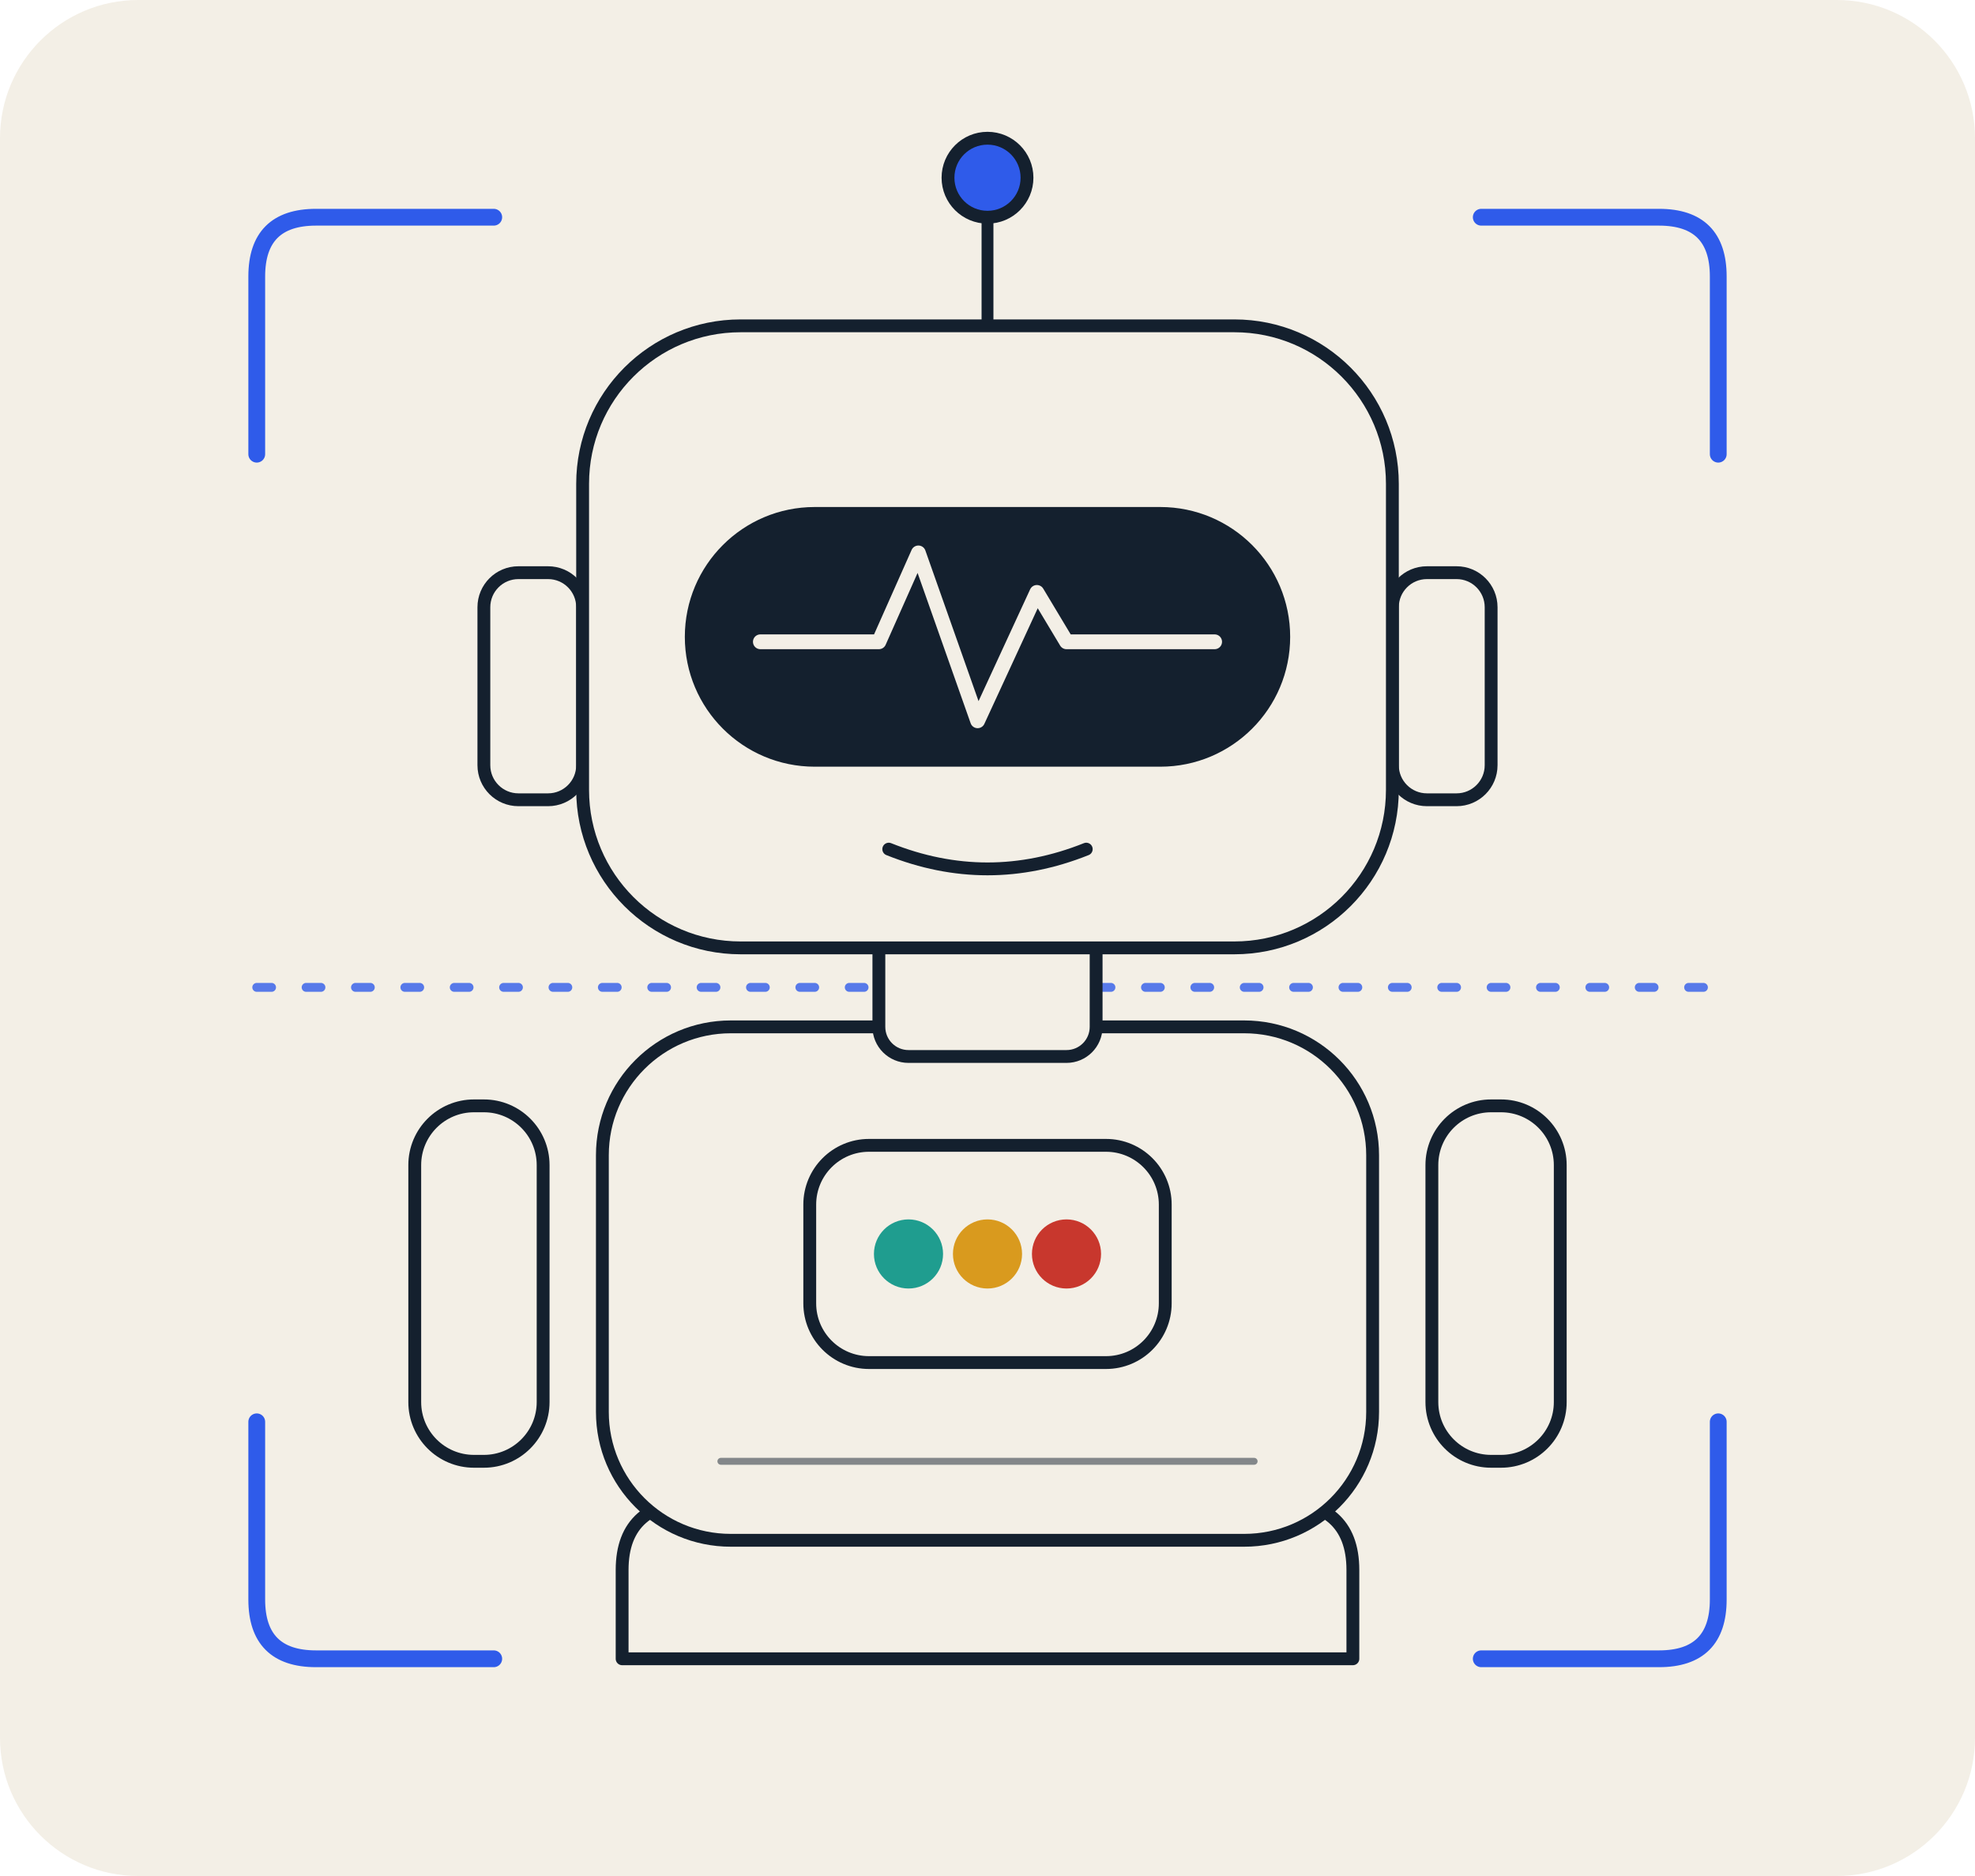
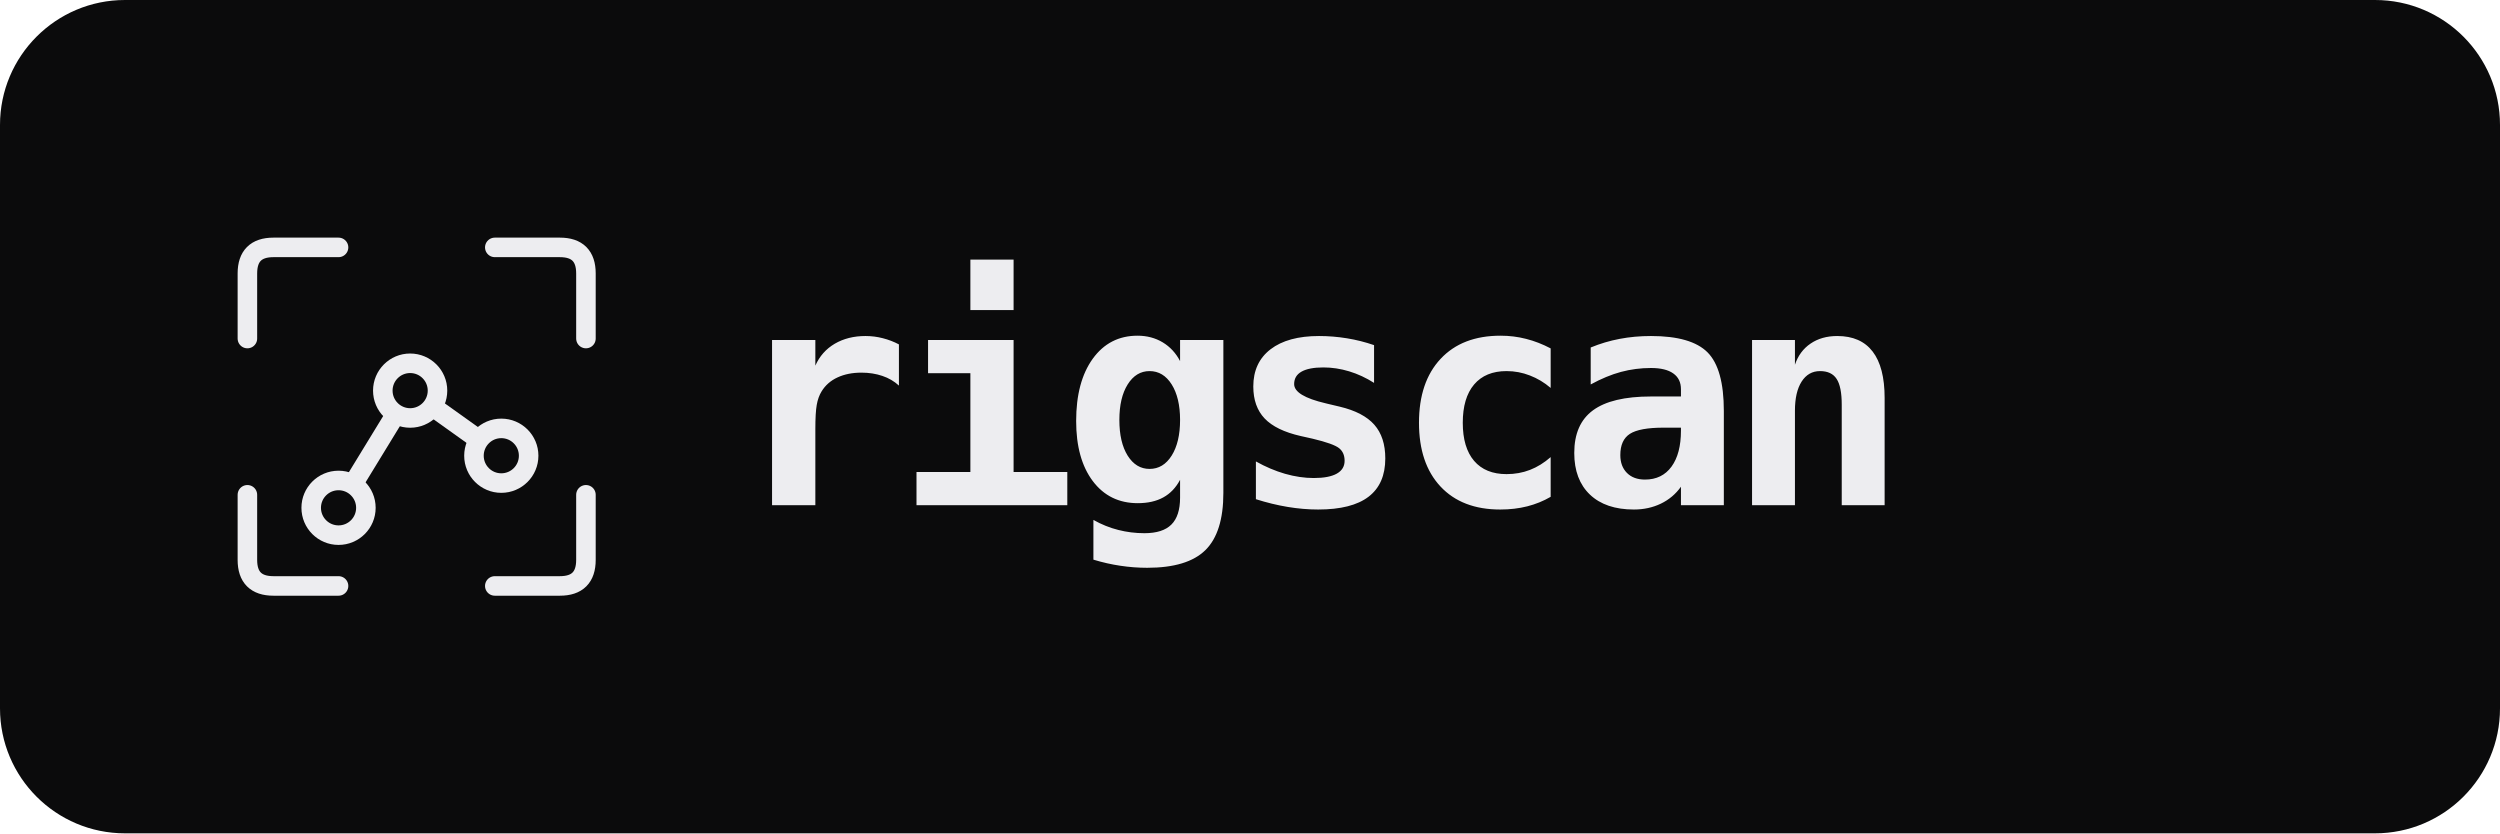
- <svg xmlns="http://www.w3.org/2000/svg" viewBox="0 0 400 380" width="400" height="380" role="img" aria-label="Rigscan: a robot inside a scanner frame, a pulse line across its visor" fill="none" stroke="#14202E" stroke-width="2.6" stroke-linejoin="round" stroke-linecap="round">
-   <rect width="400" height="380" rx="28" fill="#F3EFE6" stroke="none" />
-   <g stroke="#2F5BEA" stroke-width="3.4">
-     <path d="M52 92V56Q52 44 64 44H100M300 44H336Q348 44 348 56V92M348 288V324Q348 336 336 336H300M100 336H64Q52 336 52 324V288" />
+ <svg xmlns="http://www.w3.org/2000/svg" viewBox="0 0 480 160" width="480" height="160" role="img" aria-label="Rigscan">
+   <rect width="480" height="160" rx="24" fill="#0B0B0C" />
+   <g transform="translate(40 40) scale(1.25)">
+     <path d="M6 20V10Q6 6 10 6H20M44 6H54Q58 6 58 10V20M58 44V54Q58 58 54 58H44M20 58H10Q6 58 6 54V44" fill="none" stroke="#EDEDF0" stroke-width="3" stroke-linecap="round" stroke-linejoin="round" />
+     <path d="M20 46L31 28L45 38" fill="none" stroke="#EDEDF0" stroke-width="3" stroke-linecap="round" stroke-linejoin="round" />
+     <circle cx="20" cy="46" r="4.2" fill="#0B0B0C" stroke="#EDEDF0" stroke-width="3" />
+     <circle cx="31" cy="28" r="4.2" fill="#0B0B0C" stroke="#EDEDF0" stroke-width="3" />
+     <circle cx="45" cy="38" r="4.2" fill="#0B0B0C" stroke="#EDEDF0" stroke-width="3" />
  </g>
-   <path d="M52 200H348" stroke="#2F5BEA" stroke-width="1.8" stroke-dasharray="3 7" opacity=".8" />
-   <g fill="#F3EFE6">
-     <path d="M126 318Q126 304 142 304H258Q274 304 274 318V336H126Z" />
-     <rect x="84" y="224" width="26" height="72" rx="12" />
-     <rect x="290" y="224" width="26" height="72" rx="12" />
-     <rect x="122" y="208" width="156" height="104" rx="26" />
-     <rect x="178" y="184" width="44" height="30" rx="6" />
-     <rect x="98" y="116" width="20" height="46" rx="7" />
-     <rect x="282" y="116" width="20" height="46" rx="7" />
-     <rect x="118" y="66" width="164" height="126" rx="32" />
-   </g>
-   <path d="M200 66V44" stroke-width="2.4" />
-   <circle cx="200" cy="36" r="8" fill="#2F5BEA" />
-   <rect x="140" y="104" width="120" height="50" rx="25" fill="#14202E" />
-   <path d="M154 130H178L186 112L198 146L210 120L216 130H246" stroke="#F3EFE6" stroke-width="3" />
-   <path d="M180 172Q200 180 220 172" />
-   <rect x="164" y="232" width="72" height="44" rx="12" />
-   <g stroke="none">
-     <circle cx="184" cy="254" r="7" fill="#1F9D8F" />
-     <circle cx="200" cy="254" r="7" fill="#D99A1E" />
-     <circle cx="216" cy="254" r="7" fill="#C8372D" />
-   </g>
-   <path d="M146 296H254" stroke-width="1.4" opacity=".5" />
+   <text x="140" y="97" fill="#EDEDF0" font-family="ui-monospace, 'SF Mono', Menlo, Consolas, monospace" font-size="58" font-weight="700" letter-spacing="-3">rigscan</text>
</svg>
